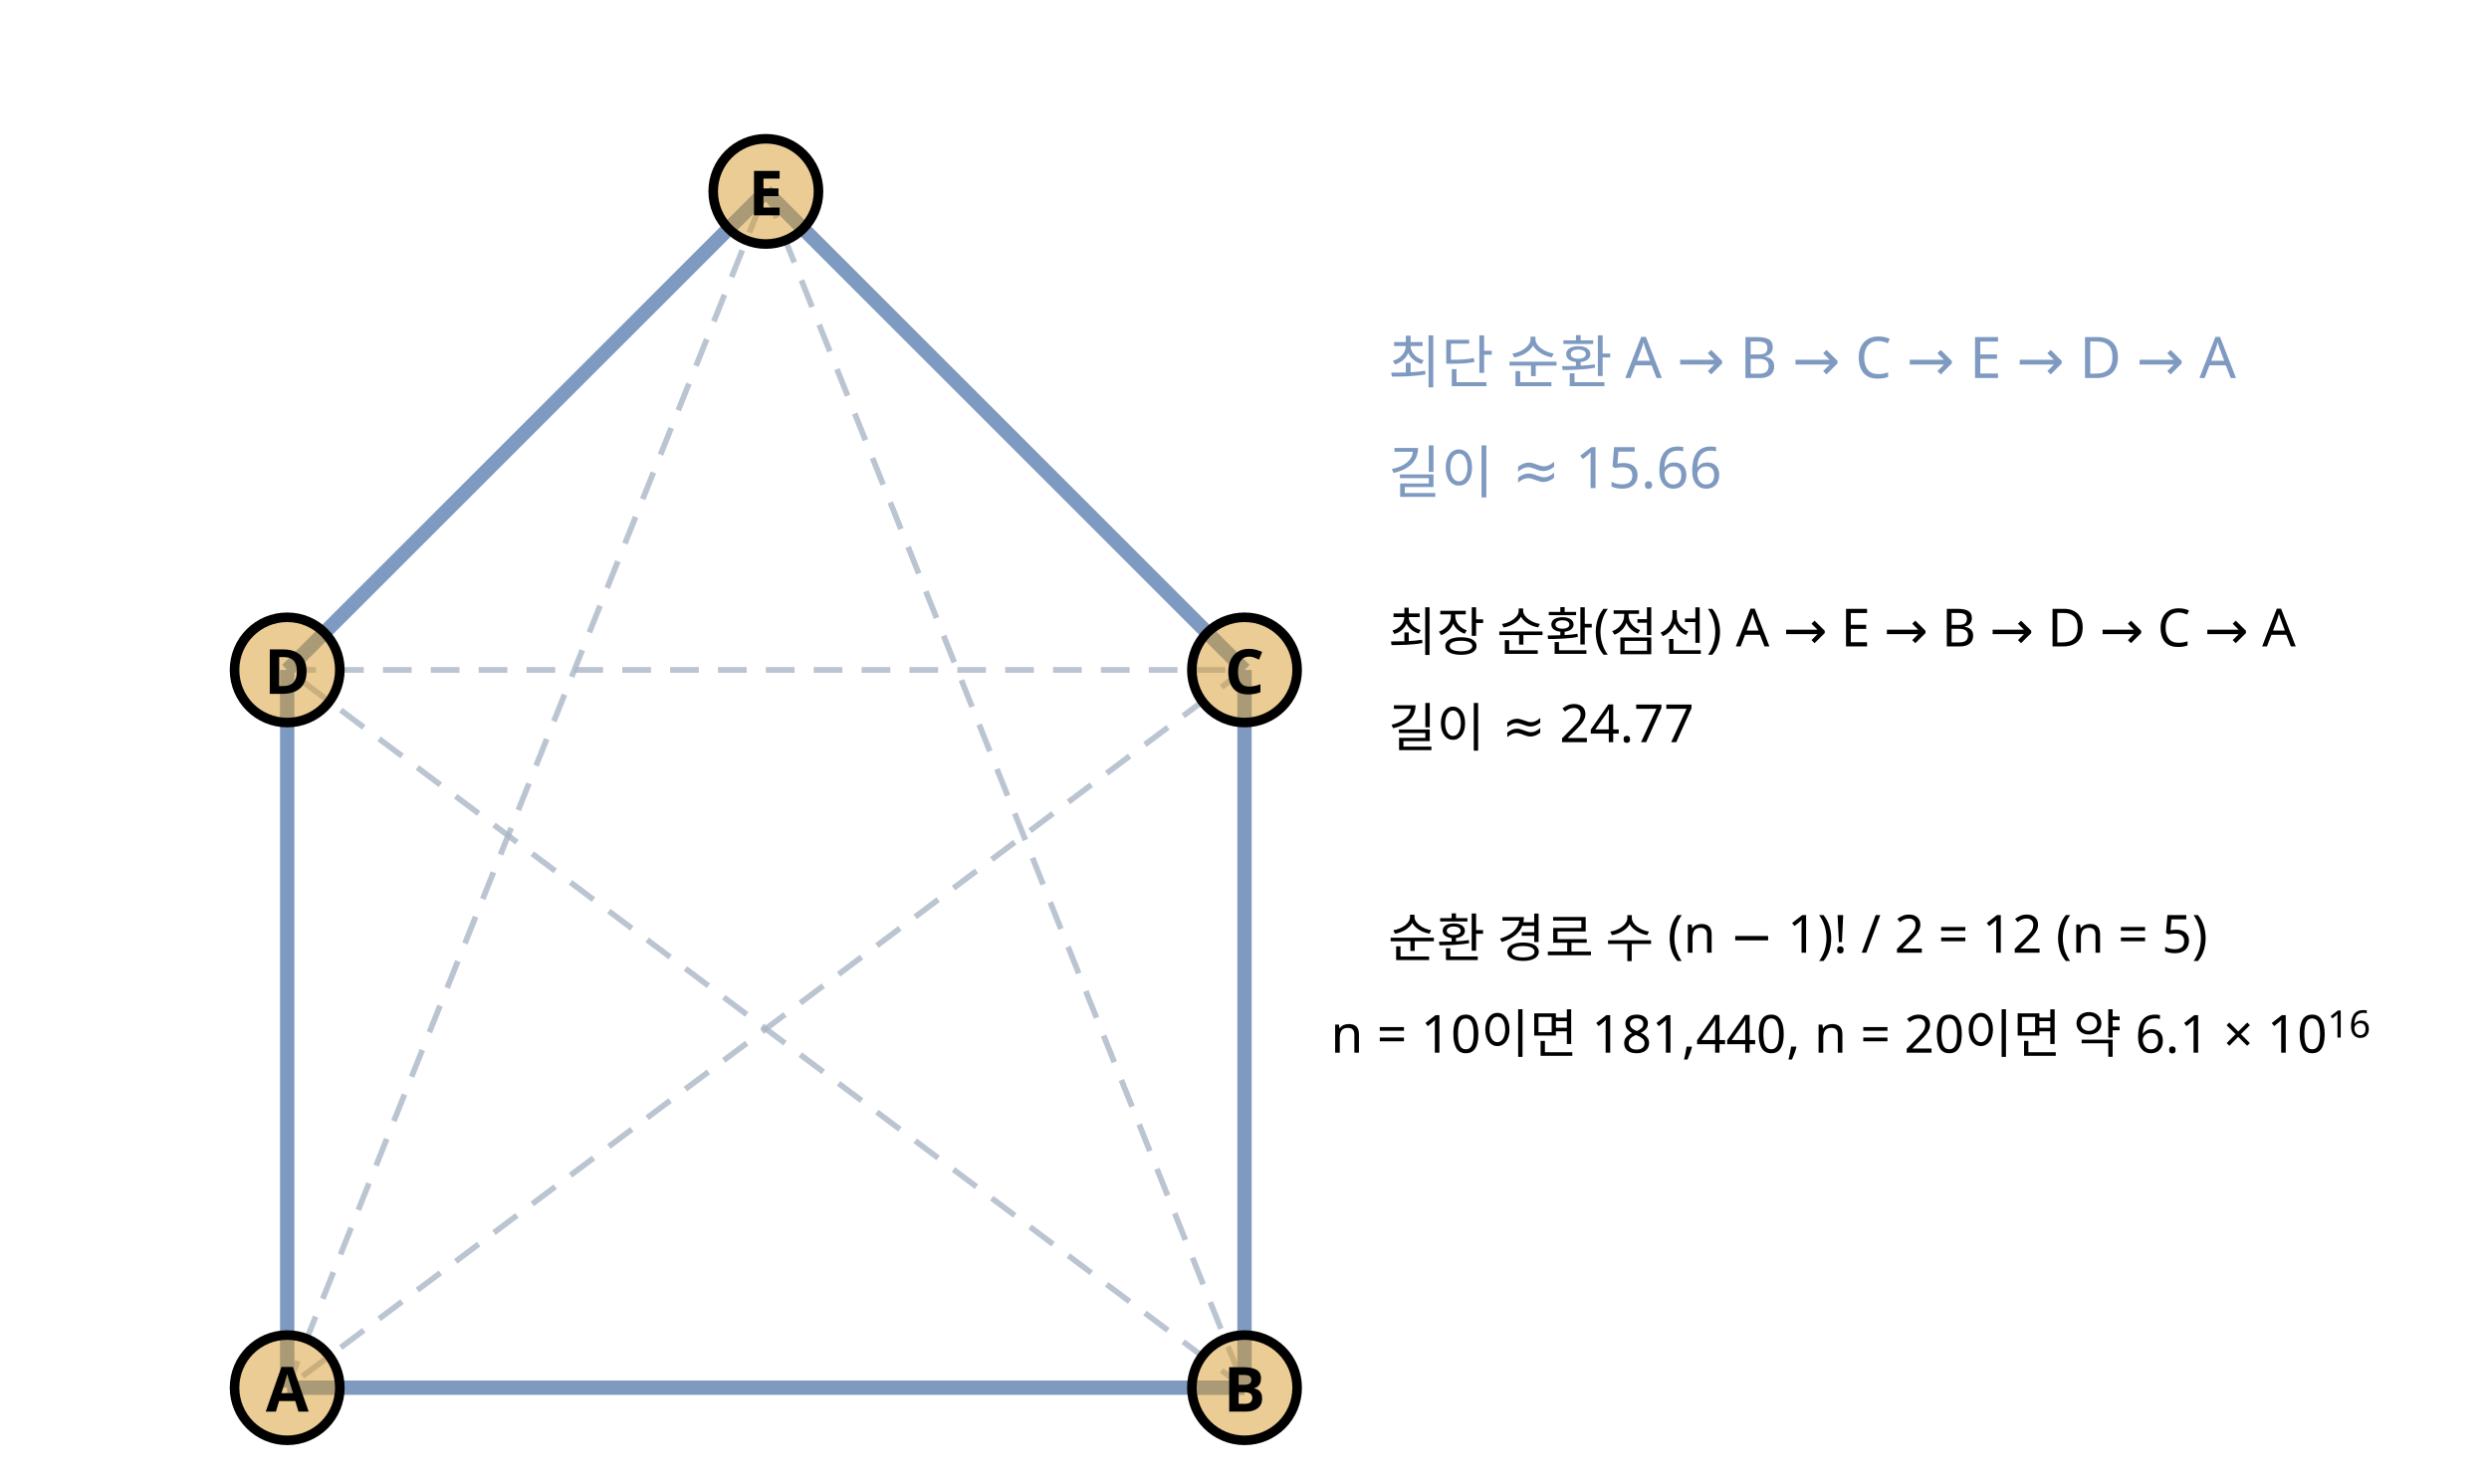
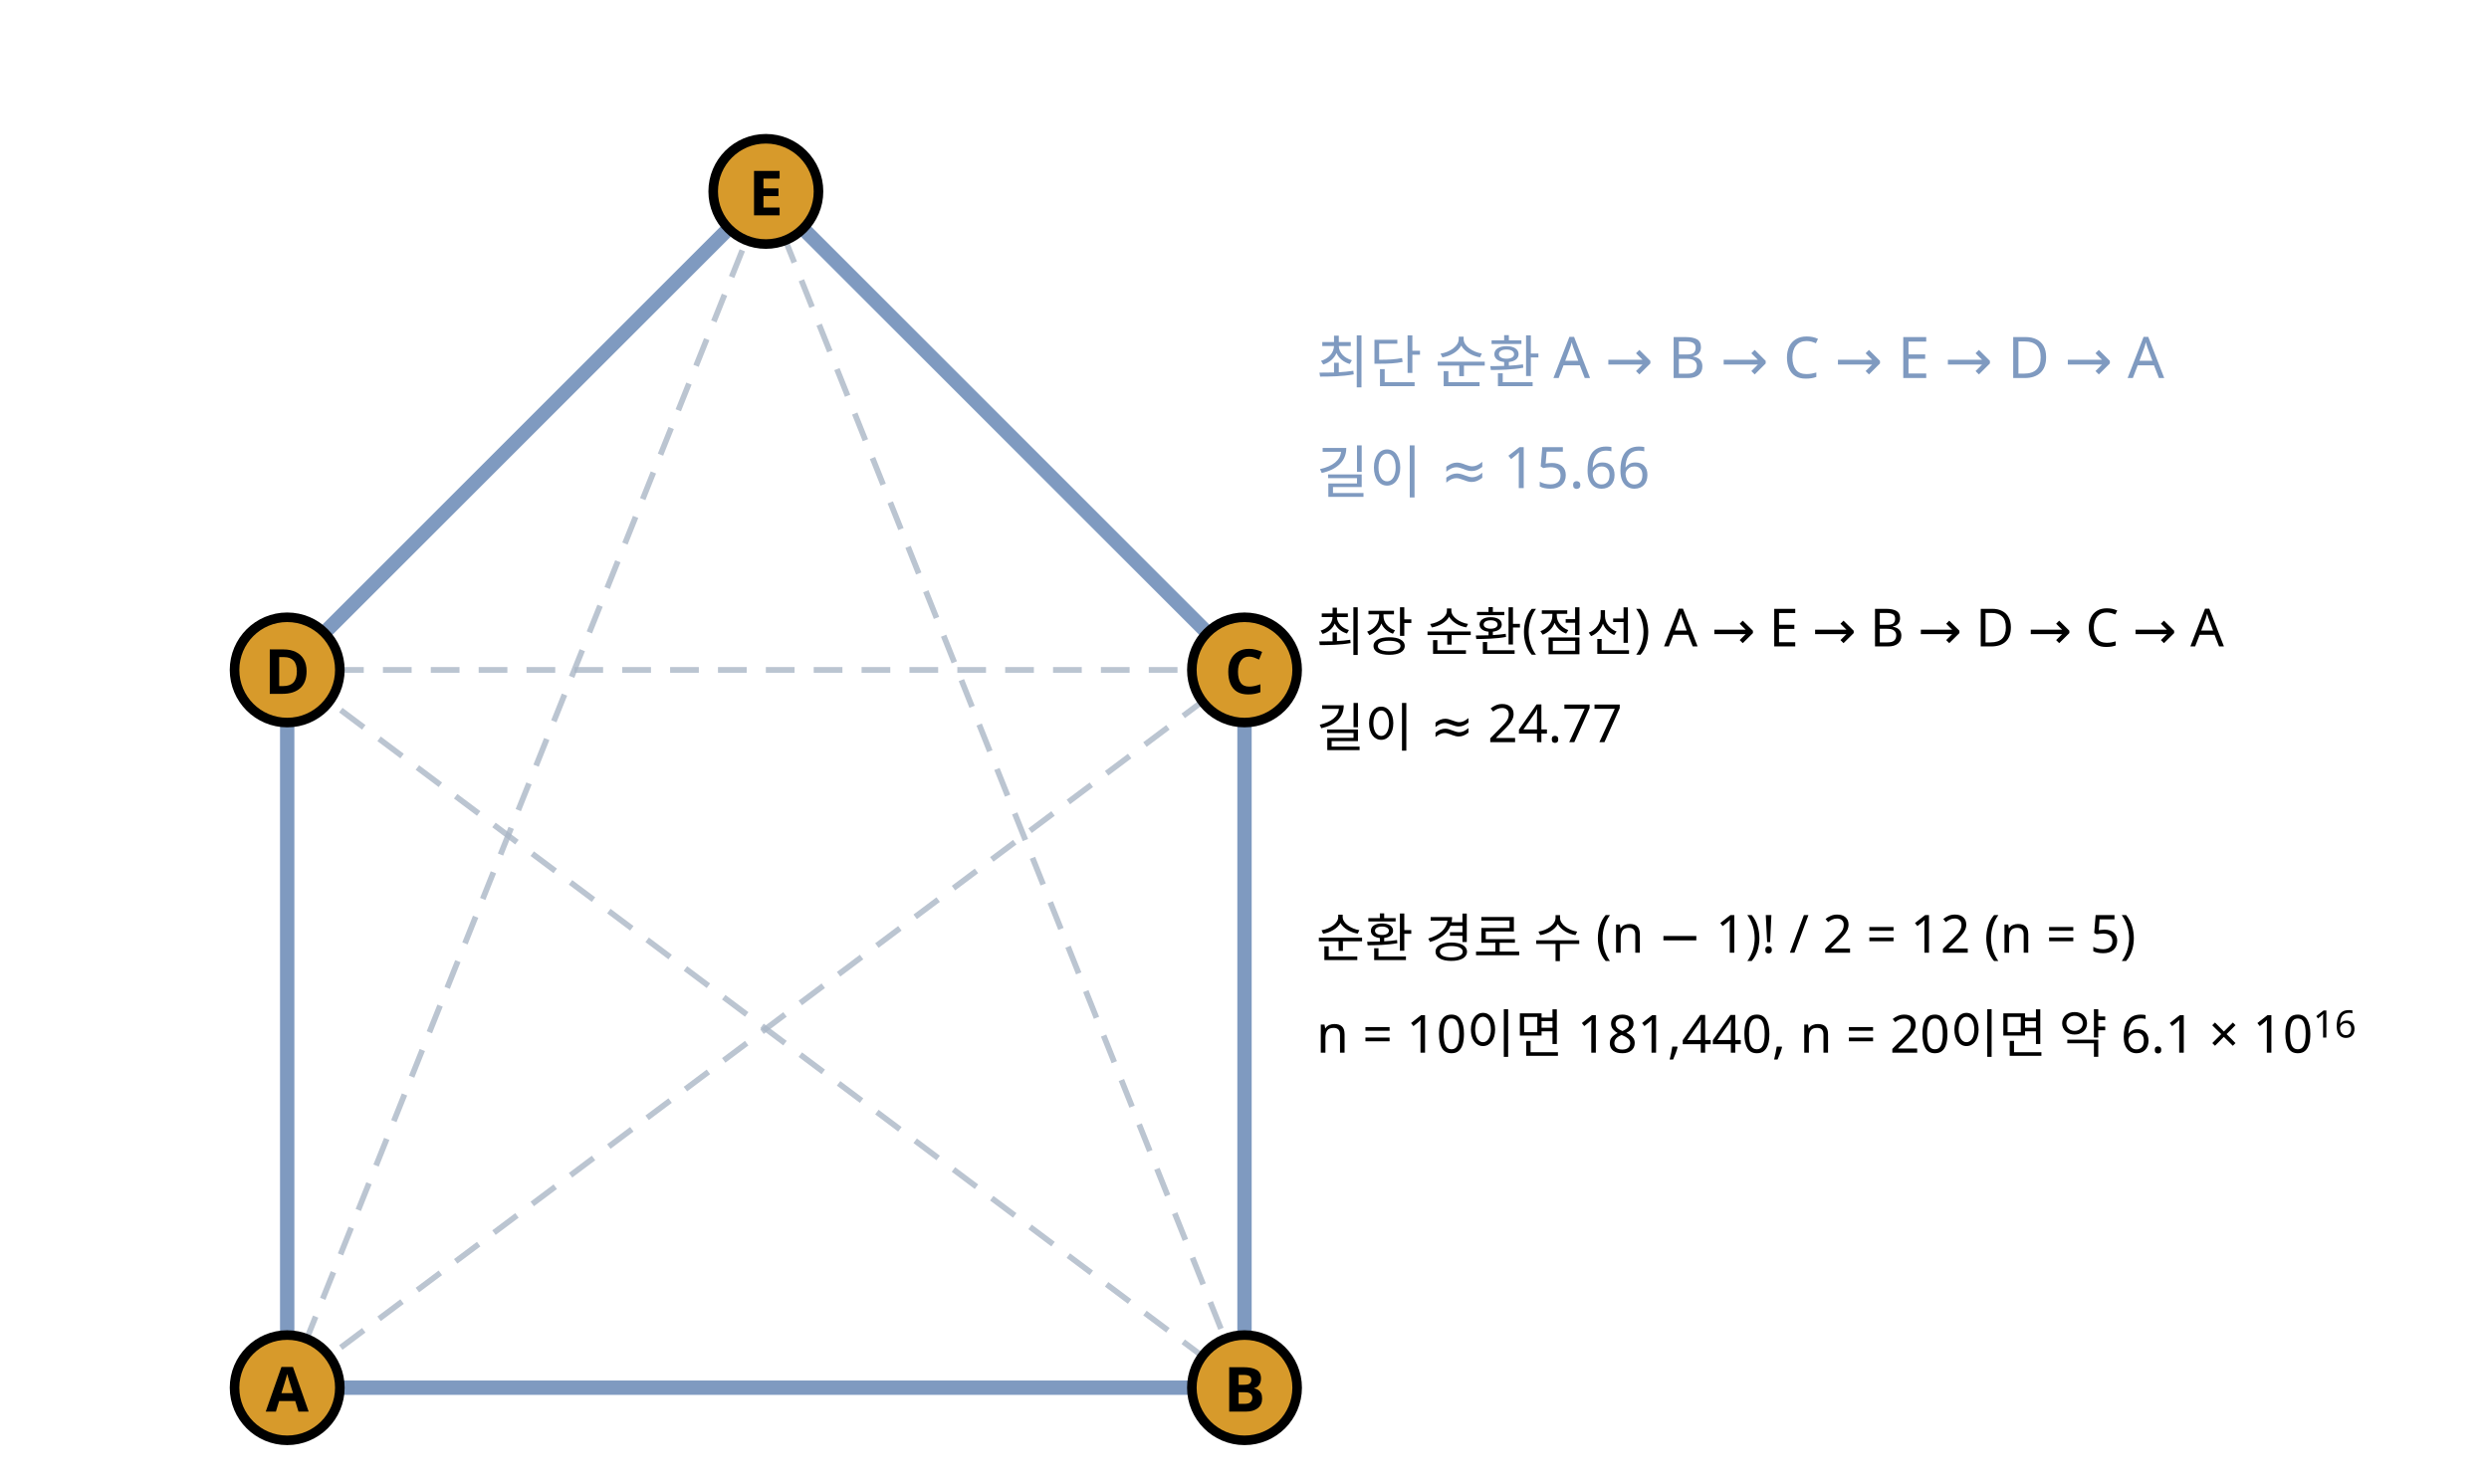
<svg xmlns="http://www.w3.org/2000/svg" class="si si-illus" viewBox="0 0 520 310" style="max-width:520px;color:var(--si-ink,var(--text,#1f2328))" role="img" aria-labelledby="traveling-salesman-problem-t" font-family="'Pretendard','Noto Sans KR','Apple SD Gothic Neo',sans-serif" font-size="13" fill="currentColor">
  <defs />
  <line x1="60" y1="290" x2="160" y2="40" style="stroke:var(--si-gray-s,#aab6c6);fill:none" stroke-width="1.2" stroke-dasharray="6 4" opacity="0.8" />
  <line x1="160" y1="40" x2="260" y2="290" style="stroke:var(--si-gray-s,#aab6c6);fill:none" stroke-width="1.2" stroke-dasharray="6 4" opacity="0.8" />
  <line x1="260" y1="290" x2="60" y2="140" style="stroke:var(--si-gray-s,#aab6c6);fill:none" stroke-width="1.2" stroke-dasharray="6 4" opacity="0.8" />
  <line x1="60" y1="140" x2="260" y2="140" style="stroke:var(--si-gray-s,#aab6c6);fill:none" stroke-width="1.2" stroke-dasharray="6 4" opacity="0.8" />
  <line x1="260" y1="140" x2="60" y2="290" style="stroke:var(--si-gray-s,#aab6c6);fill:none" stroke-width="1.2" stroke-dasharray="6 4" opacity="0.8" />
  <line x1="60" y1="290" x2="260" y2="290" style="stroke:var(--si-blue-s,#7f9ac0);fill:none" stroke-width="3" />
  <line x1="260" y1="290" x2="260" y2="140" style="stroke:var(--si-blue-s,#7f9ac0);fill:none" stroke-width="3" />
  <line x1="260" y1="140" x2="160" y2="40" style="stroke:var(--si-blue-s,#7f9ac0);fill:none" stroke-width="3" />
  <line x1="160" y1="40" x2="60" y2="140" style="stroke:var(--si-blue-s,#7f9ac0);fill:none" stroke-width="3" />
  <line x1="60" y1="140" x2="60" y2="290" style="stroke:var(--si-blue-s,#7f9ac0);fill:none" stroke-width="3" />
-   <circle cx="60" cy="290" r="11" style="stroke:currentColor;fill:var(--si-amber-s,#d79a2b)" stroke-width="2" fill-opacity="0.5" />
+   <circle cx="60" cy="290" r="11" style="stroke:currentColor;fill:var(--si-amber-s,#d79a2b)" stroke-width="2" fill-opacity="1" />
  <text x="60" y="295" text-anchor="middle" font-weight="700">A</text>
-   <circle cx="260" cy="290" r="11" style="stroke:currentColor;fill:var(--si-amber-s,#d79a2b)" stroke-width="2" fill-opacity="0.5" />
+   <circle cx="260" cy="290" r="11" style="stroke:currentColor;fill:var(--si-amber-s,#d79a2b)" stroke-width="2" fill-opacity="1" />
  <text x="260" y="295" text-anchor="middle" font-weight="700">B</text>
-   <circle cx="260" cy="140" r="11" style="stroke:currentColor;fill:var(--si-amber-s,#d79a2b)" stroke-width="2" fill-opacity="0.5" />
+   <circle cx="260" cy="140" r="11" style="stroke:currentColor;fill:var(--si-amber-s,#d79a2b)" stroke-width="2" fill-opacity="1" />
  <text x="260" y="145" text-anchor="middle" font-weight="700">C</text>
-   <circle cx="60" cy="140" r="11" style="stroke:currentColor;fill:var(--si-amber-s,#d79a2b)" stroke-width="2" fill-opacity="0.5" />
+   <circle cx="60" cy="140" r="11" style="stroke:currentColor;fill:var(--si-amber-s,#d79a2b)" stroke-width="2" fill-opacity="1" />
  <text x="60" y="145" text-anchor="middle" font-weight="700">D</text>
-   <circle cx="160" cy="40" r="11" style="stroke:currentColor;fill:var(--si-amber-s,#d79a2b)" stroke-width="2" fill-opacity="0.5" />
+   <circle cx="160" cy="40" r="11" style="stroke:currentColor;fill:var(--si-amber-s,#d79a2b)" stroke-width="2" fill-opacity="1" />
  <text x="160" y="45" text-anchor="middle" font-weight="700">E</text>
-   <text x="290" y="80" font-size="12" style="fill:var(--si-blue-s,#7f9ac0)">최단 순환 A → B → C → E → D → A</text>
-   <text x="290" y="103" font-size="12" style="fill:var(--si-blue-s,#7f9ac0)">길이 ≈ 15.66</text>
-   <text x="290" y="136" font-size="11">최장 순환(점선) A → E → B → D → C → A</text>
-   <text x="290" y="156" font-size="11">길이 ≈ 24.77</text>
-   <text x="290" y="200" font-size="11">순환 경로 수 (n − 1)! / 2 = 12 (n = 5)</text>
-   <text x="278" y="220" font-size="11">n = 10이면 181,440, n = 20이면 약 6.1 × 10<tspan baseline-shift="super" font-size="72%">16</tspan>
+   <text x="275" y="80" font-size="12" style="fill:var(--si-blue-s,#7f9ac0)">최단 순환 A → B → C → E → D → A</text>
+   <text x="275" y="103" font-size="12" style="fill:var(--si-blue-s,#7f9ac0)">길이 ≈ 15.66</text>
+   <text x="275" y="136" font-size="11">최장 순환(점선) A → E → B → D → C → A</text>
+   <text x="275" y="156" font-size="11">길이 ≈ 24.77</text>
+   <text x="275" y="200" font-size="11">순환 경로 수 (n − 1)! / 2 = 12 (n = 5)</text>
+   <text x="275" y="220" font-size="11">n = 10이면 181,440, n = 20이면 약 6.1 × 10<tspan baseline-shift="super" font-size="72%">16</tspan>
  </text>
</svg>
